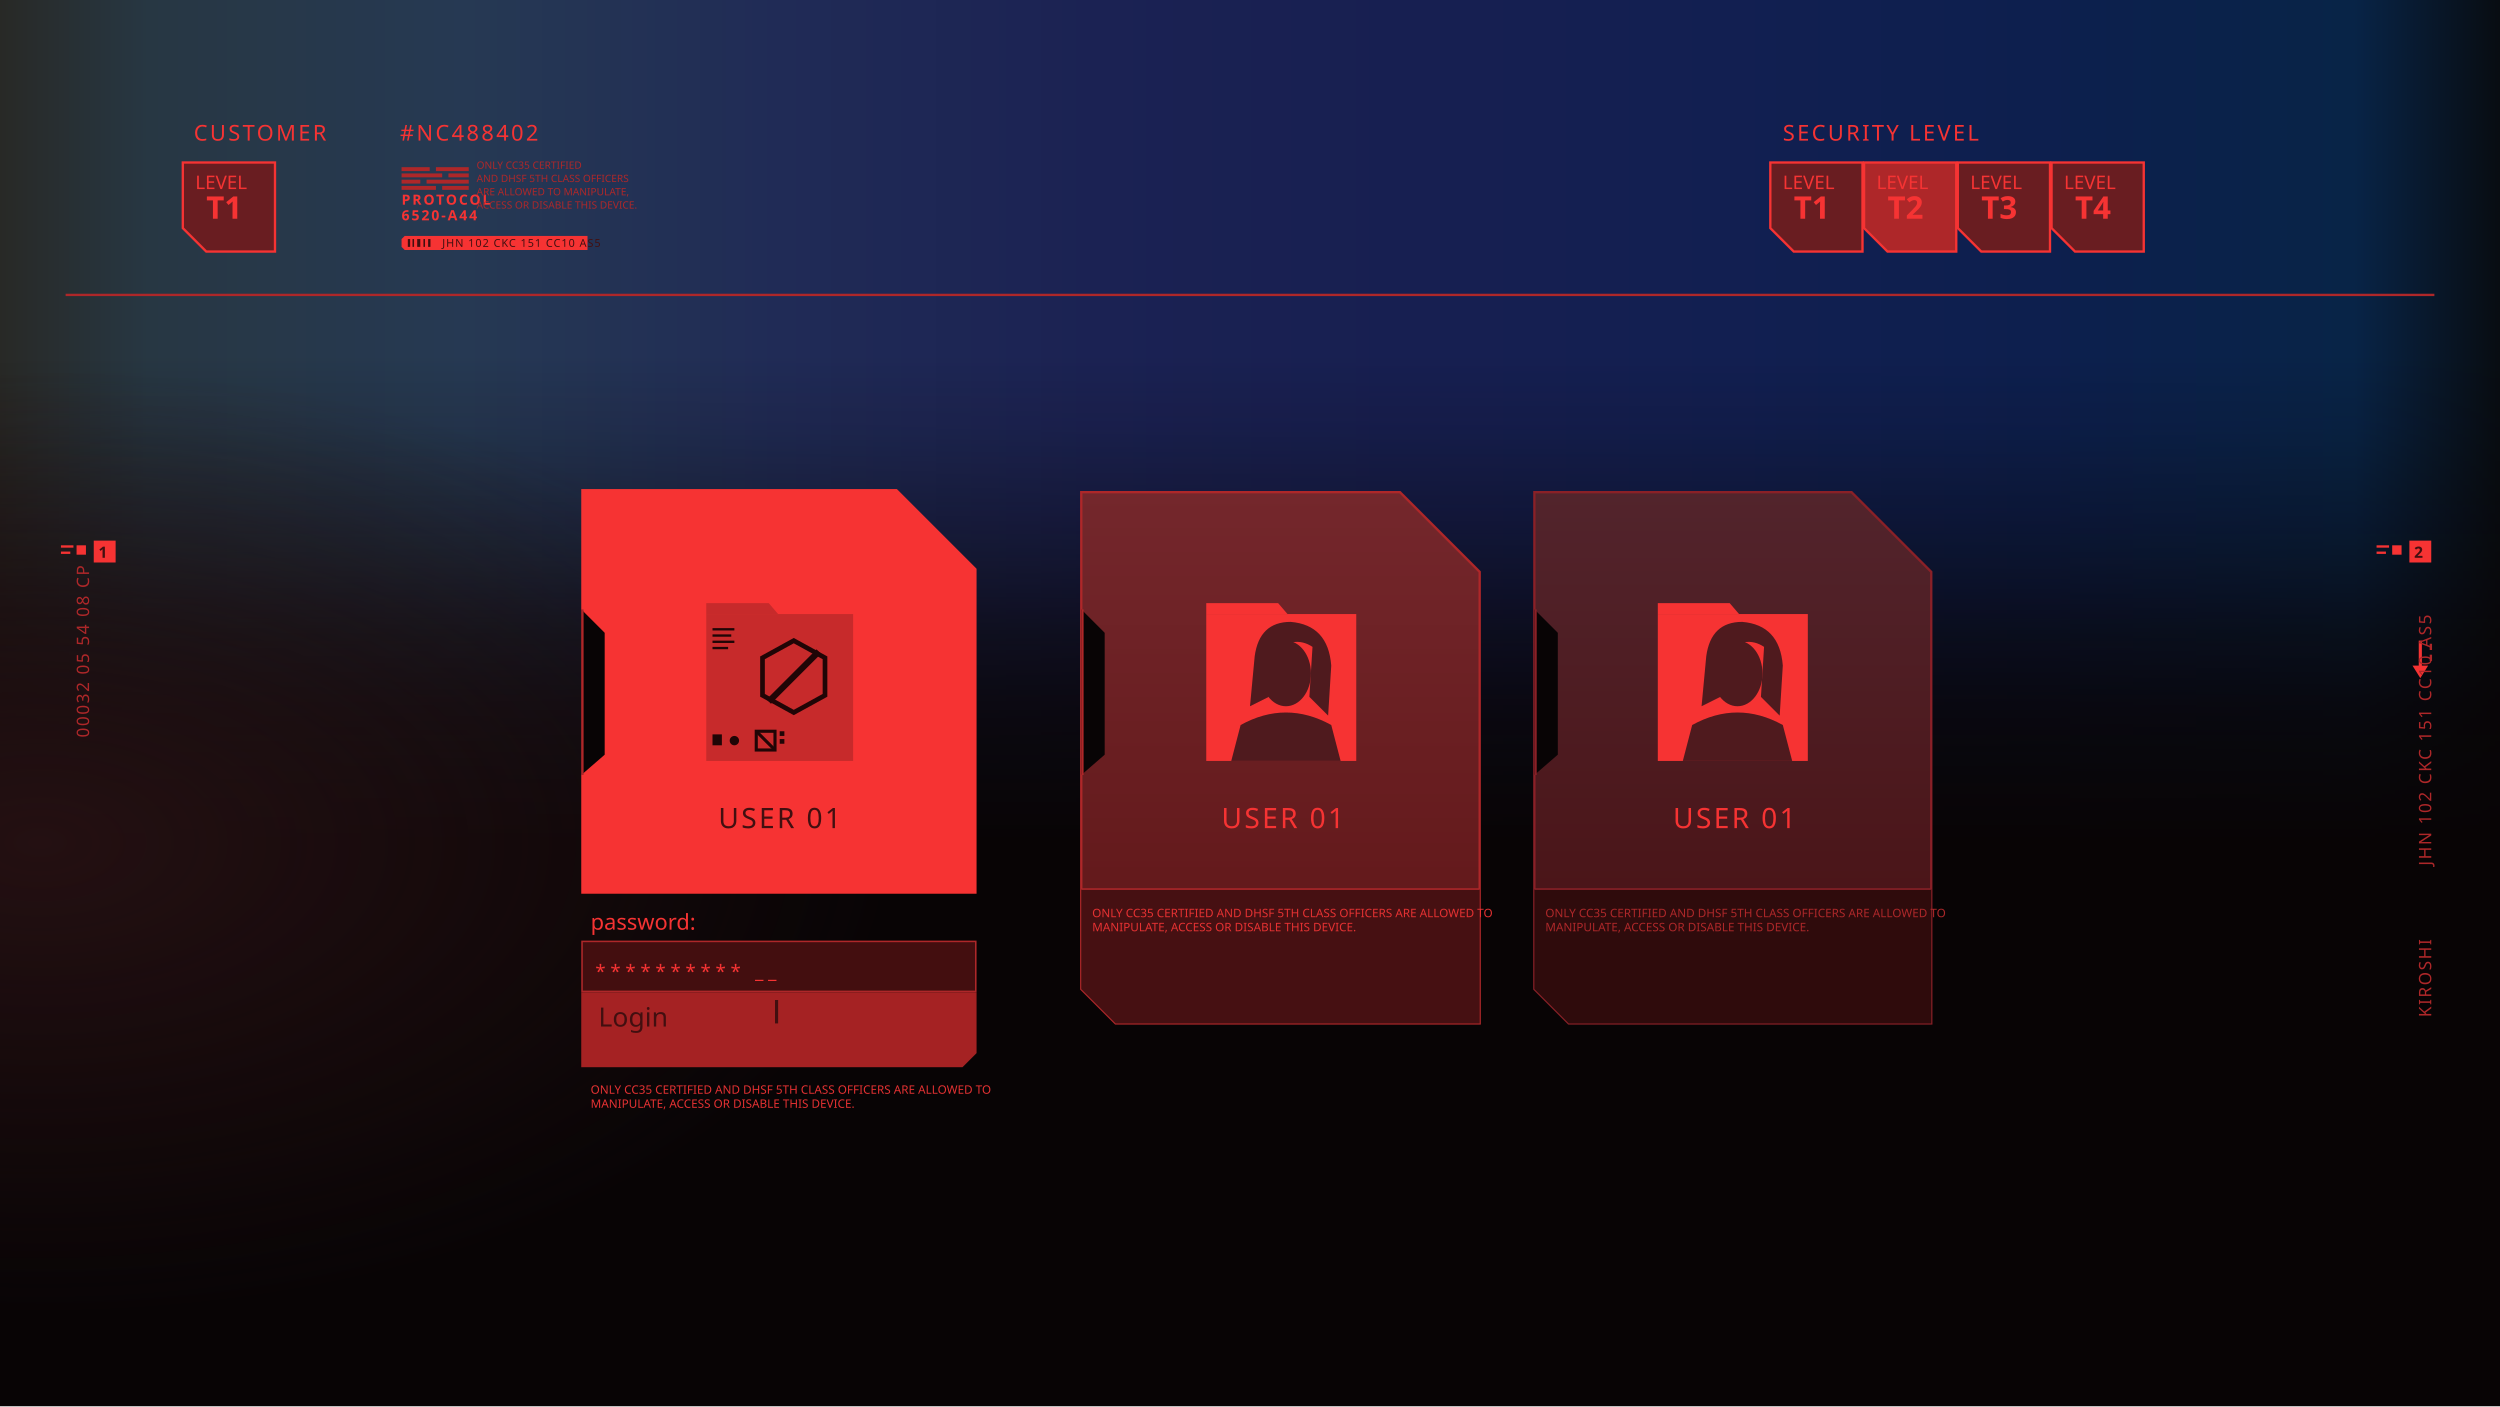
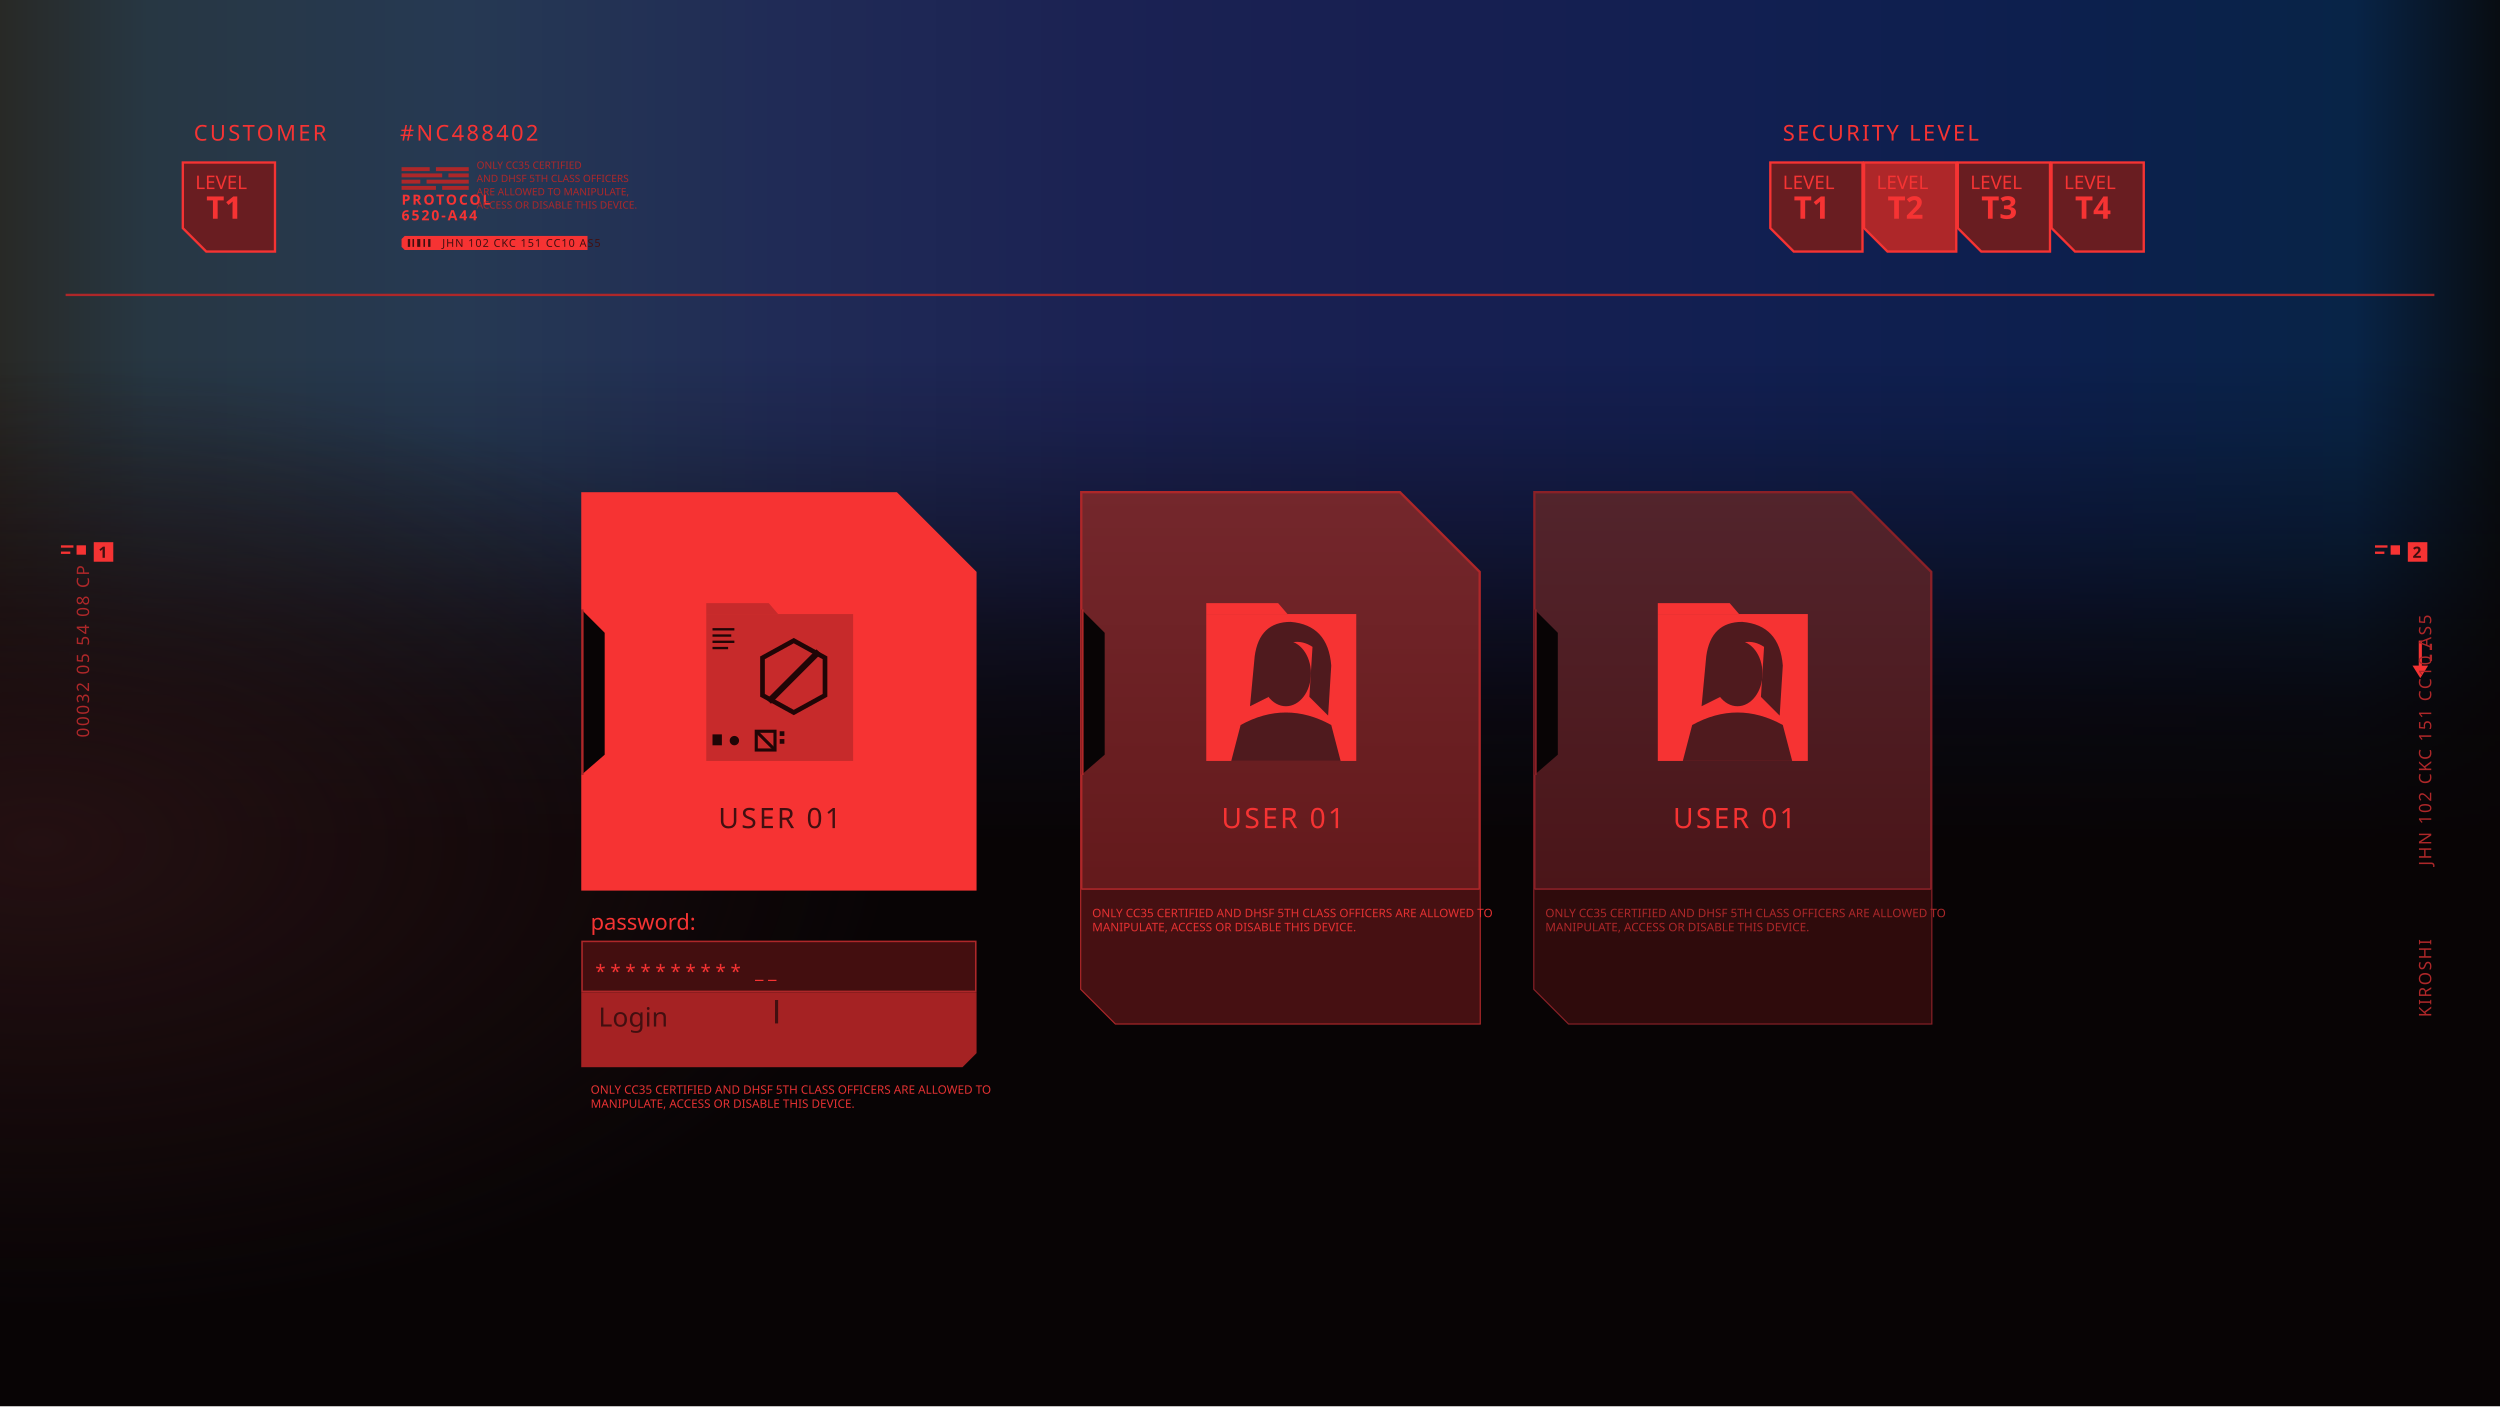
<svg xmlns="http://www.w3.org/2000/svg" width="1600" height="900" viewBox="0 0 1600 900">
  <defs>
    <linearGradient id="glowh" x1="0" y1="0" x2="1" y2="0">
      <stop offset="0.000" stop-color="#282824" />
      <stop offset="0.063" stop-color="#273743" />
      <stop offset="0.188" stop-color="#263953" />
      <stop offset="0.313" stop-color="#202b56" />
      <stop offset="0.438" stop-color="#1b2253" />
      <stop offset="0.563" stop-color="#171f51" />
      <stop offset="0.688" stop-color="#121f51" />
      <stop offset="0.813" stop-color="#0d1f4e" />
      <stop offset="0.938" stop-color="#082447" />
      <stop offset="1.000" stop-color="#080b0e" />
    </linearGradient>
    <linearGradient id="glowv" x1="0" y1="0" x2="0" y2="1">
      <stop offset="0.00" stop-color="#ffffff" />
      <stop offset="0.25" stop-color="#ffffff" />
      <stop offset="0.30" stop-color="#e3e3e3" />
      <stop offset="0.35" stop-color="#bababa" />
      <stop offset="0.40" stop-color="#8c8c8c" />
      <stop offset="0.45" stop-color="#545454" />
      <stop offset="0.50" stop-color="#2b2b2b" />
      <stop offset="0.55" stop-color="#121212" />
      <stop offset="0.60" stop-color="#000000" />
    </linearGradient>
    <mask id="glowmask">
      <rect width="1600" height="900" fill="url(#glowv)" />
    </mask>
    <radialGradient id="vignette" cx="0.02" cy="0.60" r="0.34">
      <stop offset="0" stop-color="#241012" />
      <stop offset="1" stop-color="#241012" stop-opacity="0" />
    </radialGradient>
    <linearGradient id="card2" x1="0" y1="0" x2="0" y2="1">
      <stop offset="0" stop-color="#74272c" />
      <stop offset="1" stop-color="#5e1516" />
    </linearGradient>
    <linearGradient id="card3" x1="0" y1="0" x2="0" y2="1">
      <stop offset="0" stop-color="#52242c" />
      <stop offset="1" stop-color="#481012" />
    </linearGradient>
    <path id="badge" d="M 0,0 H 59 V 57 H 15 L 0,42 Z" />
    <path id="notch" d="M 0,390 L 15,405 V 483 L 0,496 Z" />
    <g id="chip">
      <rect x="-21" y="3" width="8" height="1.5" />
      <rect x="-21" y="7" width="6" height="1.5" />
      <rect x="-11" y="3" width="6" height="6" />
-       <rect x="0" y="0" width="14" height="14" />
+       <rect x="0" y="1" width="12.5" height="12.5" />
    </g>
  </defs>
  <rect width="1600" height="900" fill="#080405" />
  <rect width="1600" height="900" fill="url(#glowh)" mask="url(#glowmask)" />
  <rect width="1600" height="900" fill="url(#vignette)" />
  <g font-family="Rajdhani" fill="#f63333">
    <text x="124" y="90" font-size="14" letter-spacing="1.5">CUSTOMER</text>
    <use href="#badge" x="117" y="104" fill="#691d21" stroke="#f63333" stroke-width="1.5" />
    <text x="125" y="121" font-size="12">LEVEL</text>
    <text x="132" y="140" font-size="20" font-weight="700">T1</text>
    <text x="256" y="90" font-size="14" letter-spacing="1.5">#NC488402</text>
    <g fill="#ae2729">
      <rect x="257" y="107" width="18" height="2.5" />
      <rect x="279" y="107" width="21" height="2.5" />
      <rect x="257" y="111" width="26" height="2.5" />
      <rect x="287" y="111" width="13" height="2.5" />
      <rect x="257" y="115" width="12" height="2.5" />
      <rect x="273" y="115" width="27" height="2.5" />
      <rect x="257" y="119" width="22" height="2.5" />
      <rect x="283" y="119" width="17" height="2.5" />
    </g>
    <text x="257" y="131" font-size="9" font-weight="700" letter-spacing="1.2">PROTOCOL</text>
    <text x="257" y="141" font-size="9" font-weight="700" letter-spacing="1.2">6520-A44</text>
    <g font-size="6.5" fill="#ae2729">
      <text x="305" y="108">ONLY CC35 CERTIFIED</text>
      <text x="305" y="116.5">AND DHSF 5TH CLASS OFFICERS</text>
      <text x="305" y="125">ARE ALLOWED TO MANIPULATE,</text>
      <text x="305" y="133.5">ACCESS OR DISABLE THIS DEVICE.</text>
    </g>
    <path d="M 259,151 H 376 V 160 H 259 L 257,158 V 153 Z" fill="#f63333" />
    <g fill="#420f10">
      <rect x="261" y="153" width="1.5" height="5" />
      <rect x="264" y="153" width="1" height="5" />
      <rect x="267" y="153" width="2" height="5" />
      <rect x="271" y="153" width="1" height="5" />
      <rect x="274" y="153" width="1.5" height="5" />
      <text x="283" y="158" font-size="7" letter-spacing="0.6">JHN 102 CKC 151 CC10 AS5</text>
    </g>
    <text x="1141" y="90" font-size="14" letter-spacing="1.5">SECURITY LEVEL</text>
    <g>
      <use href="#badge" x="1133" y="104" fill="#691d21" stroke="#f63333" stroke-width="1.5" />
      <use href="#badge" x="1193" y="104" fill="#ae2729" stroke="#f63333" stroke-width="1.5" />
      <use href="#badge" x="1253" y="104" fill="#691d21" stroke="#f63333" stroke-width="1.5" />
      <use href="#badge" x="1313" y="104" fill="#691d21" stroke="#f63333" stroke-width="1.5" />
      <g font-size="12">
        <text x="1141" y="121">LEVEL</text>
        <text x="1201" y="121">LEVEL</text>
        <text x="1261" y="121">LEVEL</text>
        <text x="1321" y="121">LEVEL</text>
      </g>
      <g font-size="20" font-weight="700">
        <text x="1148" y="140">T1</text>
        <text x="1208" y="140">T2</text>
        <text x="1268" y="140">T3</text>
        <text x="1328" y="140">T4</text>
      </g>
    </g>
  </g>
  <rect x="42" y="188" width="1516" height="1.5" fill="#ae2729" />
  <g font-family="Rajdhani" font-size="11" letter-spacing="1">
    <use href="#chip" x="60" y="346" fill="#f63333" />
    <text x="63" y="357" font-size="10" font-weight="700" fill="#420f10">1</text>
    <text transform="translate(57,472) rotate(-90)" fill="#ae2729">00032 05 54 08 CP</text>
-     <use href="#chip" x="1542" y="346" fill="#f63333" />
-     <text x="1545" y="357" font-size="10" font-weight="700" fill="#420f10">2</text>
+     <use href="#chip" x="1541" y="346" fill="#f63333" />
+     <text x="1544" y="357" font-size="10" font-weight="700" fill="#420f10">2</text>
    <rect x="1548" y="410" width="2" height="18" fill="#f63333" />
    <path d="M 1544,426 H 1554 L 1549,434 Z" fill="#f63333" />
    <rect x="1555" y="412" width="1.5" height="4" fill="#ae2729" />
    <rect x="1555" y="419" width="1.5" height="4" fill="#ae2729" />
    <text transform="translate(1556,554) rotate(-90)" fill="#ae2729">JHN 102 CKC 151 CC10 AS5</text>
    <text transform="translate(1556,651) rotate(-90)" fill="#ae2729">KIROSHI</text>
  </g>
  <g>
-     <path d="M 372,313 H 574 L 625,364 V 572 H 372 Z" fill="#f63333" />
+     <path d="M 372,315 H 574 L 625,366 V 570 H 372 Z" fill="#f63333" />
    <use href="#notch" x="372" fill="#080405" />
    <rect x="372" y="390" width="1.5" height="106" fill="#ae2729" />
    <path d="M 452,386 H 492 L 498,393 H 452 Z" fill="#c72a2b" />
    <rect x="452" y="393" width="94" height="94" fill="#c72a2b" />
    <g fill="none" stroke="#200506" stroke-width="3">
      <path d="M 508,410 L 528,421 V 445 L 508,456 L 488,445 V 421 Z" />
      <path d="M 492,449 L 524,417" stroke-width="4" />
    </g>
    <g fill="#200506">
      <rect x="456" y="402" width="14" height="1.5" />
      <rect x="456" y="406" width="12" height="1.5" />
      <rect x="456" y="410" width="14" height="1.5" />
      <rect x="456" y="414" width="10" height="1.5" />
      <rect x="456" y="470" width="6" height="7" />
      <circle cx="470" cy="474" r="3" />
      <rect x="484" y="468" width="12" height="12" fill="none" stroke="#200506" stroke-width="2" />
      <path d="M 484,468 L 496,480" stroke="#200506" stroke-width="2" />
      <rect x="499" y="468" width="3" height="3" />
      <rect x="499" y="473" width="3" height="3" />
    </g>
    <text x="499" y="530" font-family="Rajdhani" font-size="18" letter-spacing="1.5" text-anchor="middle" fill="#420f10">USER 01</text>
    <text x="378" y="595" font-family="Rajdhani" font-size="14" fill="#f63333">password:</text>
    <rect x="372.5" y="602.5" width="252" height="32" fill="#430e0f" stroke="#ae2729" stroke-width="1" />
    <text x="381" y="626" font-family="Rajdhani" font-size="12" letter-spacing="3" fill="#f63333">**********  __</text>
    <path d="M 372,635 H 625 V 674 L 616,683 H 372 Z" fill="#a52223" />
    <text x="383" y="657" font-family="Rajdhani" font-size="17" fill="#420f10">Login</text>
    <rect x="496" y="640" width="2" height="15" fill="#420f10" />
    <g font-family="Rajdhani" font-size="7.5" fill="#e63132">
      <text x="378" y="700">ONLY CC35 CERTIFIED AND DHSF 5TH CLASS OFFICERS ARE ALLOWED TO</text>
      <text x="378" y="709">MANIPULATE, ACCESS OR DISABLE THIS DEVICE.</text>
    </g>
  </g>
  <g>
    <path d="M 692,315 H 896 L 947,366 V 655 H 714 L 692,633 Z" fill="url(#card2)" stroke="#ae2729" stroke-width="1.5" />
    <path d="M 692,569 H 947 V 655 H 714 L 692,633 Z" fill="#461012" />
    <use href="#notch" x="692" fill="#080405" />
    <rect x="692" y="390" width="1.5" height="106" fill="#ae2729" />
    <path d="M 772,386 H 818 L 824,393 H 772 Z" fill="#f63333" />
    <rect x="772" y="393" width="96" height="94" fill="#f63333" />
    <g fill="#4f1a1e">
      <ellipse cx="823" cy="431" rx="16" ry="21" />
      <path d="M 803,420 Q 806,398 826,398 Q 850,400 852,426 L 850,458 L 838,446 L 840,414 Q 828,406 814,418 L 812,446 L 800,452 Z" />
      <path d="M 788,487 L 794,464 Q 823,448 852,464 L 858,487 Z" />
    </g>
    <text x="821" y="530" font-family="Rajdhani" font-size="18" letter-spacing="1.5" text-anchor="middle" fill="#f63333">USER 01</text>
    <rect x="692" y="568.5" width="255" height="1" fill="#ae2729" />
    <g font-family="Rajdhani" font-size="7.5" fill="#e63132">
      <text x="699" y="587">ONLY CC35 CERTIFIED AND DHSF 5TH CLASS OFFICERS ARE ALLOWED TO</text>
      <text x="699" y="596">MANIPULATE, ACCESS OR DISABLE THIS DEVICE.</text>
    </g>
  </g>
  <g>
    <path d="M 982,315 H 1185 L 1236,366 V 655 H 1004 L 982,633 Z" fill="url(#card3)" stroke="#8a2027" stroke-width="1.5" />
    <path d="M 982,569 H 1236 V 655 H 1004 L 982,633 Z" fill="#2f0b0c" />
    <use href="#notch" x="982" fill="#080405" />
    <rect x="982" y="390" width="1.5" height="106" fill="#8a2027" />
    <path d="M 1061,386 H 1107 L 1113,393 H 1061 Z" fill="#f63333" />
    <rect x="1061" y="393" width="96" height="94" fill="#f63333" />
    <g fill="#4f1a1e">
      <ellipse cx="1112" cy="431" rx="16" ry="21" />
      <path d="M 1092,420 Q 1095,398 1115,398 Q 1139,400 1141,426 L 1139,458 L 1127,446 L 1129,414 Q 1117,406 1103,418 L 1101,446 L 1089,452 Z" />
      <path d="M 1077,487 L 1083,464 Q 1112,448 1141,464 L 1147,487 Z" />
    </g>
    <text x="1110" y="530" font-family="Rajdhani" font-size="18" letter-spacing="1.5" text-anchor="middle" fill="#f63333">USER 01</text>
    <rect x="982" y="568.5" width="254" height="1" fill="#8a2027" />
    <g font-family="Rajdhani" font-size="7.5" fill="#ae2729">
      <text x="989" y="587">ONLY CC35 CERTIFIED AND DHSF 5TH CLASS OFFICERS ARE ALLOWED TO</text>
      <text x="989" y="596">MANIPULATE, ACCESS OR DISABLE THIS DEVICE.</text>
    </g>
  </g>
</svg>
